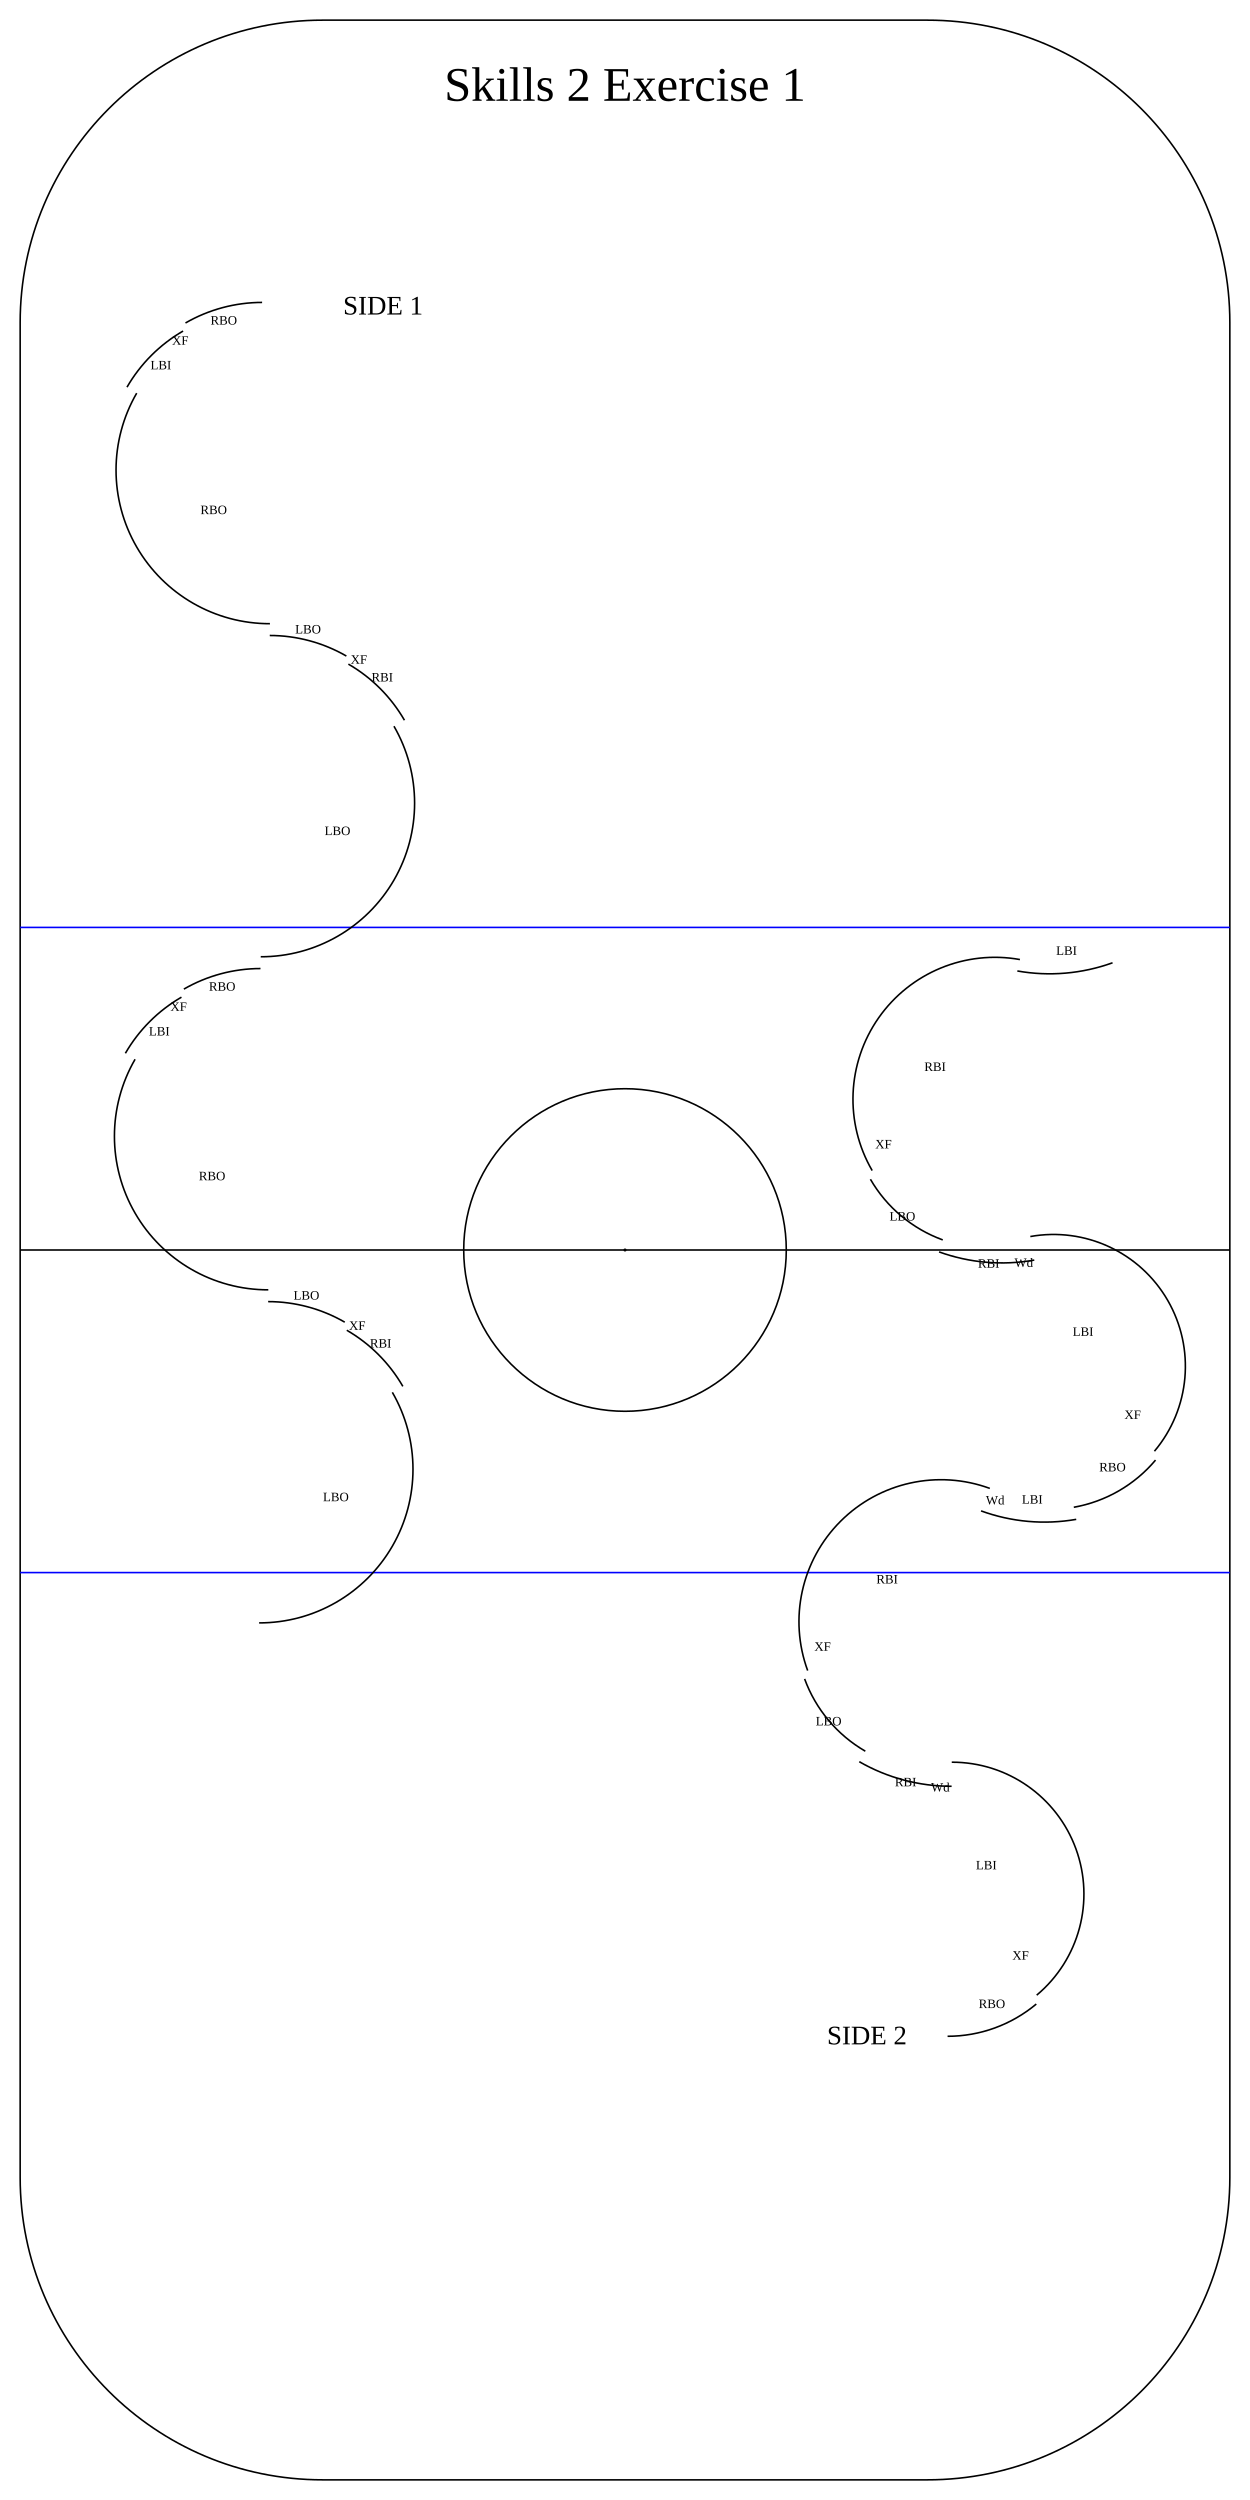
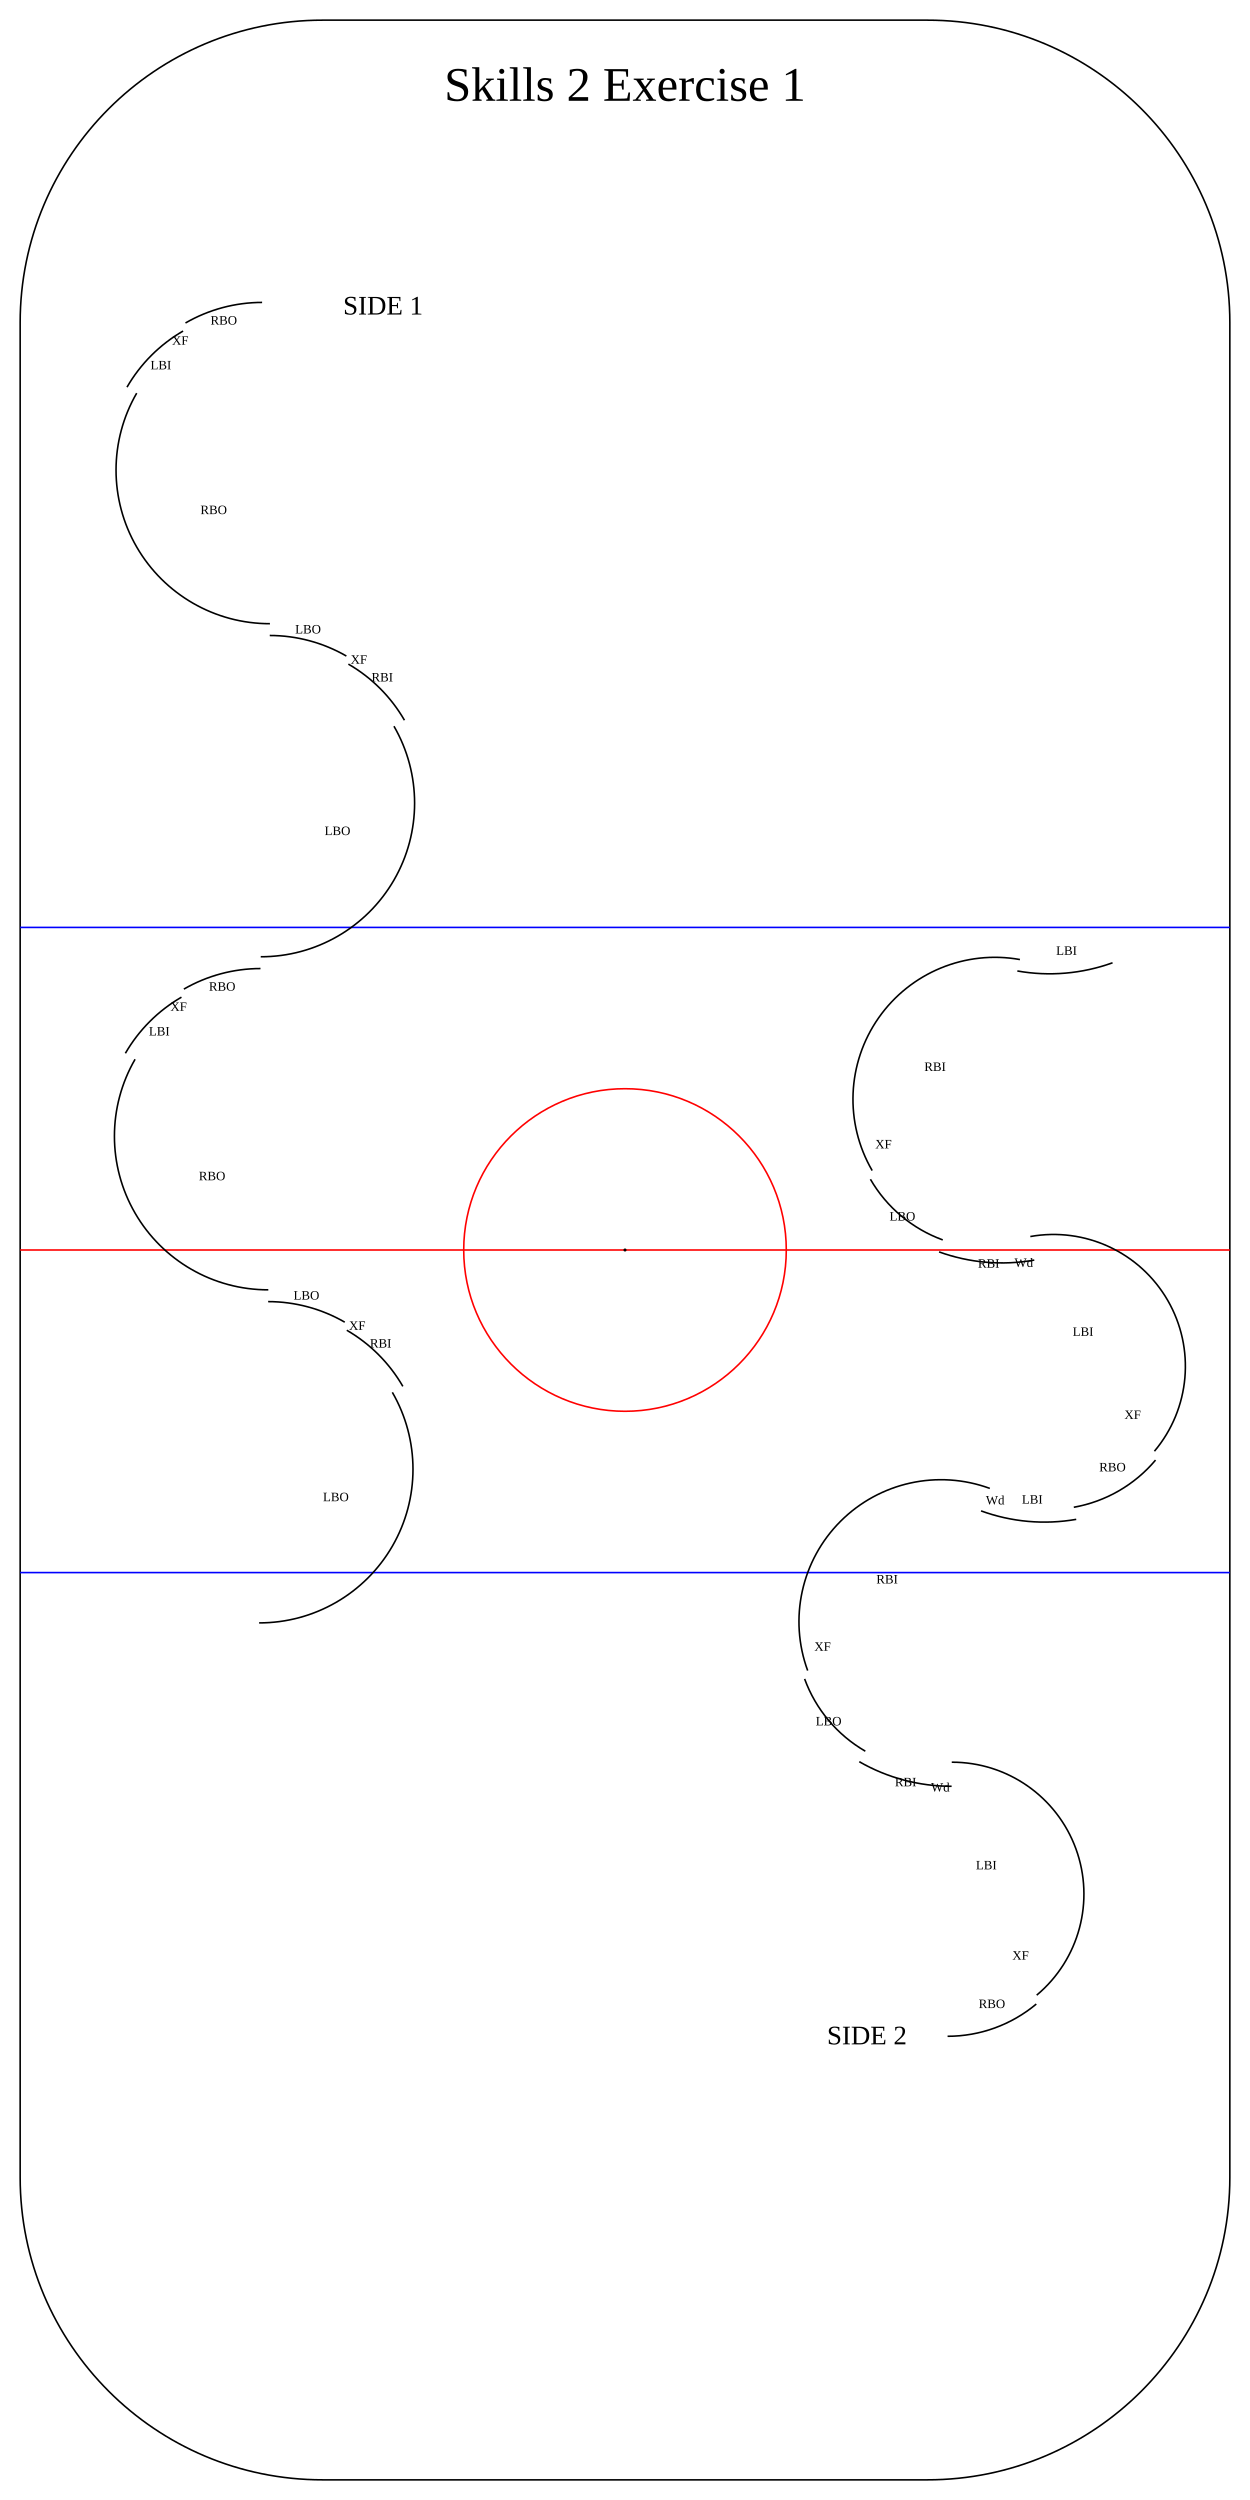
<svg xmlns="http://www.w3.org/2000/svg" xmlns:xlink="http://www.w3.org/1999/xlink" height="6200" viewBox="-50 -50 3100 6200" width="3100">
  <defs>
    <style>
text { text-anchor: middle } path,rect,circle { fill:none; stroke: black; }
</style>
    <g id="Rink">
      <clipPath id="clip-rink">
        <rect height="6100" rx="750" ry="750" width="3000" x="0" y="0" />
      </clipPath>
      <rect height="6100" rx="750" ry="750" style="text { text-anchor: middle } path,rect,circle { fill:none; stroke: black; } clip-path:url(#clip-rink)" width="3000" x="0" y="0" />
-       <path d="M 0,3050 l 3000,0" />
-       <circle cx="1500" cy="3050" r="400" />
+       <path d="M 0,3050 l 3000,0" style="stroke:red;" />
+       <circle cx="1500" cy="3050" r="400" style="stroke:red;" />
      <circle cx="1500" cy="3050" r="2" style="fill: black;" />
      <path d="M 0,2250 l 3000,0" style="stroke: blue;" />
      <path d="M 0,3850 l 3000,0" style="stroke: blue;" />
    </g>
    <g id="Info" />
    <g id="RBO[angle=30,len=200]">
      <path d="M 0,0 a 381,381 0 0 0 51,190" />
    </g>
    <g id="xf-LBI[angle=30,len=200]">
      <path d="M 0,0 a 381,381 0 0 0 51,190" />
    </g>
    <g id="RBO[angle=120,len=800]">
      <path d="M 0,0 a 381,381 0 0 0 572,330" />
    </g>
    <g id="LBO[angle=30,len=200]">
      <path d="M 0,0 a 381,381 0 0 1 -51,190" />
    </g>
    <g id="xf-RBI[angle=30,len=200]">
      <path d="M 0,0 a 381,381 0 0 1 -51,190" />
    </g>
    <g id="LBO[angle=120,len=800]">
      <path d="M 0,0 a 381,381 0 0 1 -572,330" />
    </g>
    <g id="RBO--[angle=40]">
      <path d="M 0,0 a 343,343 0 0 0 80,220" />
    </g>
    <g id="xf-LBI[angle=140,len=800]">
      <path d="M 0,0 a 327,327 0 0 0 578,210" />
    </g>
    <g id="wd-RBI--[angle=30]">
      <path d="M 0,0 a 458,458 0 0 1 -61,229" />
    </g>
    <g id="LBO--[angle=40]">
      <path d="M 0,0 a 343,343 0 0 1 -80,220" />
    </g>
    <g id="xf-RBI[angle=130,len=800]">
      <path d="M 0,0 a 352,352 0 0 1 -579,270" />
    </g>
    <g id="wd-LBI--[angle=30]">
      <path d="M 0,0 a 458,458 0 0 0 61,229" />
    </g>
    <g id="LBI--[angle=30]">
      <path d="M 0,0 a 458,458 0 0 0 61,229" />
    </g>
  </defs>
  <use id="r_0_c_0_4" style="stroke-width:4;" transform="translate(0 0) rotate(0)" xlink:href="#Rink" />
  <text style="font-size: 90pt;" x="1500" y="200">
Skills 2 Exercise 1
</text>
  <text style="font-size:50pt;" x="900" y="730">
SIDE 1
</text>
  <use id="r_7_c_0_22" style="stroke-width:4;" transform="translate(600 700) rotate(90)" xlink:href="#RBO[angle=30,len=200]" />
  <text style="font-size:24pt;" x="505" y="755">
RBO
</text>
  <use id="r_8_c_0_25" style="stroke-width:4;" transform="translate(404 771) rotate(60)" xlink:href="#xf-LBI[angle=30,len=200]" />
  <text style="font-size:24pt;" x="349" y="866">
LBI
</text>
  <text style="font-size:24pt;" x="397" y="805">
XF
</text>
  <use id="r_9_c_0_23" style="stroke-width:4;" transform="translate(289 925) rotate(30)" xlink:href="#RBO[angle=120,len=800]" />
  <text style="font-size:24pt;" x="480" y="1225">
RBO
</text>
  <use id="r_11_c_0_22" style="stroke-width:4;" transform="translate(619 1526) rotate(270)" xlink:href="#LBO[angle=30,len=200]" />
  <text style="font-size:24pt;" x="714" y="1521">
LBO
</text>
  <use id="r_12_c_0_25" style="stroke-width:4;" transform="translate(814 1597) rotate(300)" xlink:href="#xf-RBI[angle=30,len=200]" />
  <text style="font-size:24pt;" x="898" y="1640">
RBI
</text>
  <text style="font-size:24pt;" x="840" y="1596">
XF
</text>
  <use id="r_13_c_0_23" style="stroke-width:4;" transform="translate(927 1751) rotate(330)" xlink:href="#LBO[angle=120,len=800]" />
  <text style="font-size:24pt;" x="787" y="2021">
LBO
</text>
  <use id="r_15_c_0_22" style="stroke-width:4;" transform="translate(596 2352) rotate(90)" xlink:href="#RBO[angle=30,len=200]" />
  <text style="font-size:24pt;" x="501" y="2407">
RBO
</text>
  <use id="r_16_c_0_25" style="stroke-width:4;" transform="translate(400 2423) rotate(60)" xlink:href="#xf-LBI[angle=30,len=200]" />
  <text style="font-size:24pt;" x="345" y="2518">
LBI
</text>
  <text style="font-size:24pt;" x="393" y="2457">
XF
</text>
  <use id="r_17_c_0_23" style="stroke-width:4;" transform="translate(285 2577) rotate(30)" xlink:href="#RBO[angle=120,len=800]" />
  <text style="font-size:24pt;" x="476" y="2877">
RBO
</text>
  <use id="r_19_c_0_22" style="stroke-width:4;" transform="translate(615 3178) rotate(270)" xlink:href="#LBO[angle=30,len=200]" />
  <text style="font-size:24pt;" x="710" y="3173">
LBO
</text>
  <use id="r_20_c_0_25" style="stroke-width:4;" transform="translate(810 3249) rotate(300)" xlink:href="#xf-RBI[angle=30,len=200]" />
  <text style="font-size:24pt;" x="894" y="3292">
RBI
</text>
  <text style="font-size:24pt;" x="836" y="3248">
XF
</text>
  <use id="r_21_c_0_23" style="stroke-width:4;" transform="translate(923 3403) rotate(330)" xlink:href="#LBO[angle=120,len=800]" />
  <text style="font-size:24pt;" x="783" y="3673">
LBO
</text>
  <text style="font-size:50pt;" x="2100" y="5020">
SIDE 2
</text>
  <use id="r_26_c_0_22" style="stroke-width:4;" transform="translate(2300 5000) rotate(270)" xlink:href="#RBO--[angle=40]" />
  <text style="font-size:24pt;" x="2410" y="4930">
RBO
</text>
  <use id="r_27_c_0_26" style="stroke-width:4;" transform="translate(2521 4898) rotate(230)" xlink:href="#xf-LBI[angle=140,len=800]" />
  <text style="font-size:24pt;" x="2396" y="4586">
LBI
</text>
  <text style="font-size:24pt;" x="2481" y="4810">
XF
</text>
  <use id="r_28_c_0_25" style="stroke-width:4;" transform="translate(2310 4380) rotate(90)" xlink:href="#wd-RBI--[angle=30]" />
  <text style="font-size:24pt;" x="2196" y="4380">
RBI
</text>
  <text style="font-size:24pt;" x="2282" y="4393">
Wd
</text>
  <use id="r_29_c_0_22" style="stroke-width:4;" transform="translate(2096 4293) rotate(120)" xlink:href="#LBO--[angle=40]" />
  <text style="font-size:24pt;" x="2005" y="4229">
LBO
</text>
  <use id="r_30_c_0_26" style="stroke-width:4;" transform="translate(1953 4093) rotate(160)" xlink:href="#xf-RBI[angle=130,len=800]" />
  <text style="font-size:24pt;" x="2150" y="3877">
RBI
</text>
  <text style="font-size:24pt;" x="1990" y="4044">
XF
</text>
  <use id="r_31_c_0_25" style="stroke-width:4;" transform="translate(2383 3697) rotate(290)" xlink:href="#wd-LBI--[angle=30]" />
  <text style="font-size:24pt;" x="2510" y="3679">
LBI
</text>
  <text style="font-size:24pt;" x="2418" y="3681">
Wd
</text>
  <use id="r_32_c_0_22" style="stroke-width:4;" transform="translate(2613 3688) rotate(260)" xlink:href="#RBO--[angle=40]" />
  <text style="font-size:24pt;" x="2709" y="3599">
RBO
</text>
  <use id="r_33_c_0_26" style="stroke-width:4;" transform="translate(2813 3549) rotate(220)" xlink:href="#xf-LBI[angle=140,len=800]" />
  <text style="font-size:24pt;" x="2636" y="3263">
LBI
</text>
  <text style="font-size:24pt;" x="2759" y="3469">
XF
</text>
  <use id="r_34_c_0_25" style="stroke-width:4;" transform="translate(2515 3075) rotate(80)" xlink:href="#wd-RBI--[angle=30]" />
  <text style="font-size:24pt;" x="2402" y="3094">
RBI
</text>
  <text style="font-size:24pt;" x="2489" y="3092">
Wd
</text>
  <use id="r_35_c_0_22" style="stroke-width:4;" transform="translate(2288 3025) rotate(110)" xlink:href="#LBO--[angle=40]" />
  <text style="font-size:24pt;" x="2188" y="2977">
LBO
</text>
  <use id="r_36_c_0_26" style="stroke-width:4;" transform="translate(2113 2853) rotate(150)" xlink:href="#xf-RBI[angle=130,len=800]" />
  <text style="font-size:24pt;" x="2269" y="2606">
RBI
</text>
  <text style="font-size:24pt;" x="2141" y="2798">
XF
</text>
  <use id="r_38_c_0_22" style="stroke-width:4;" transform="translate(2473 2358) rotate(280)" xlink:href="#LBI--[angle=30]" />
  <text style="font-size:24pt;" x="2595" y="2318">
LBI
</text>
</svg>
